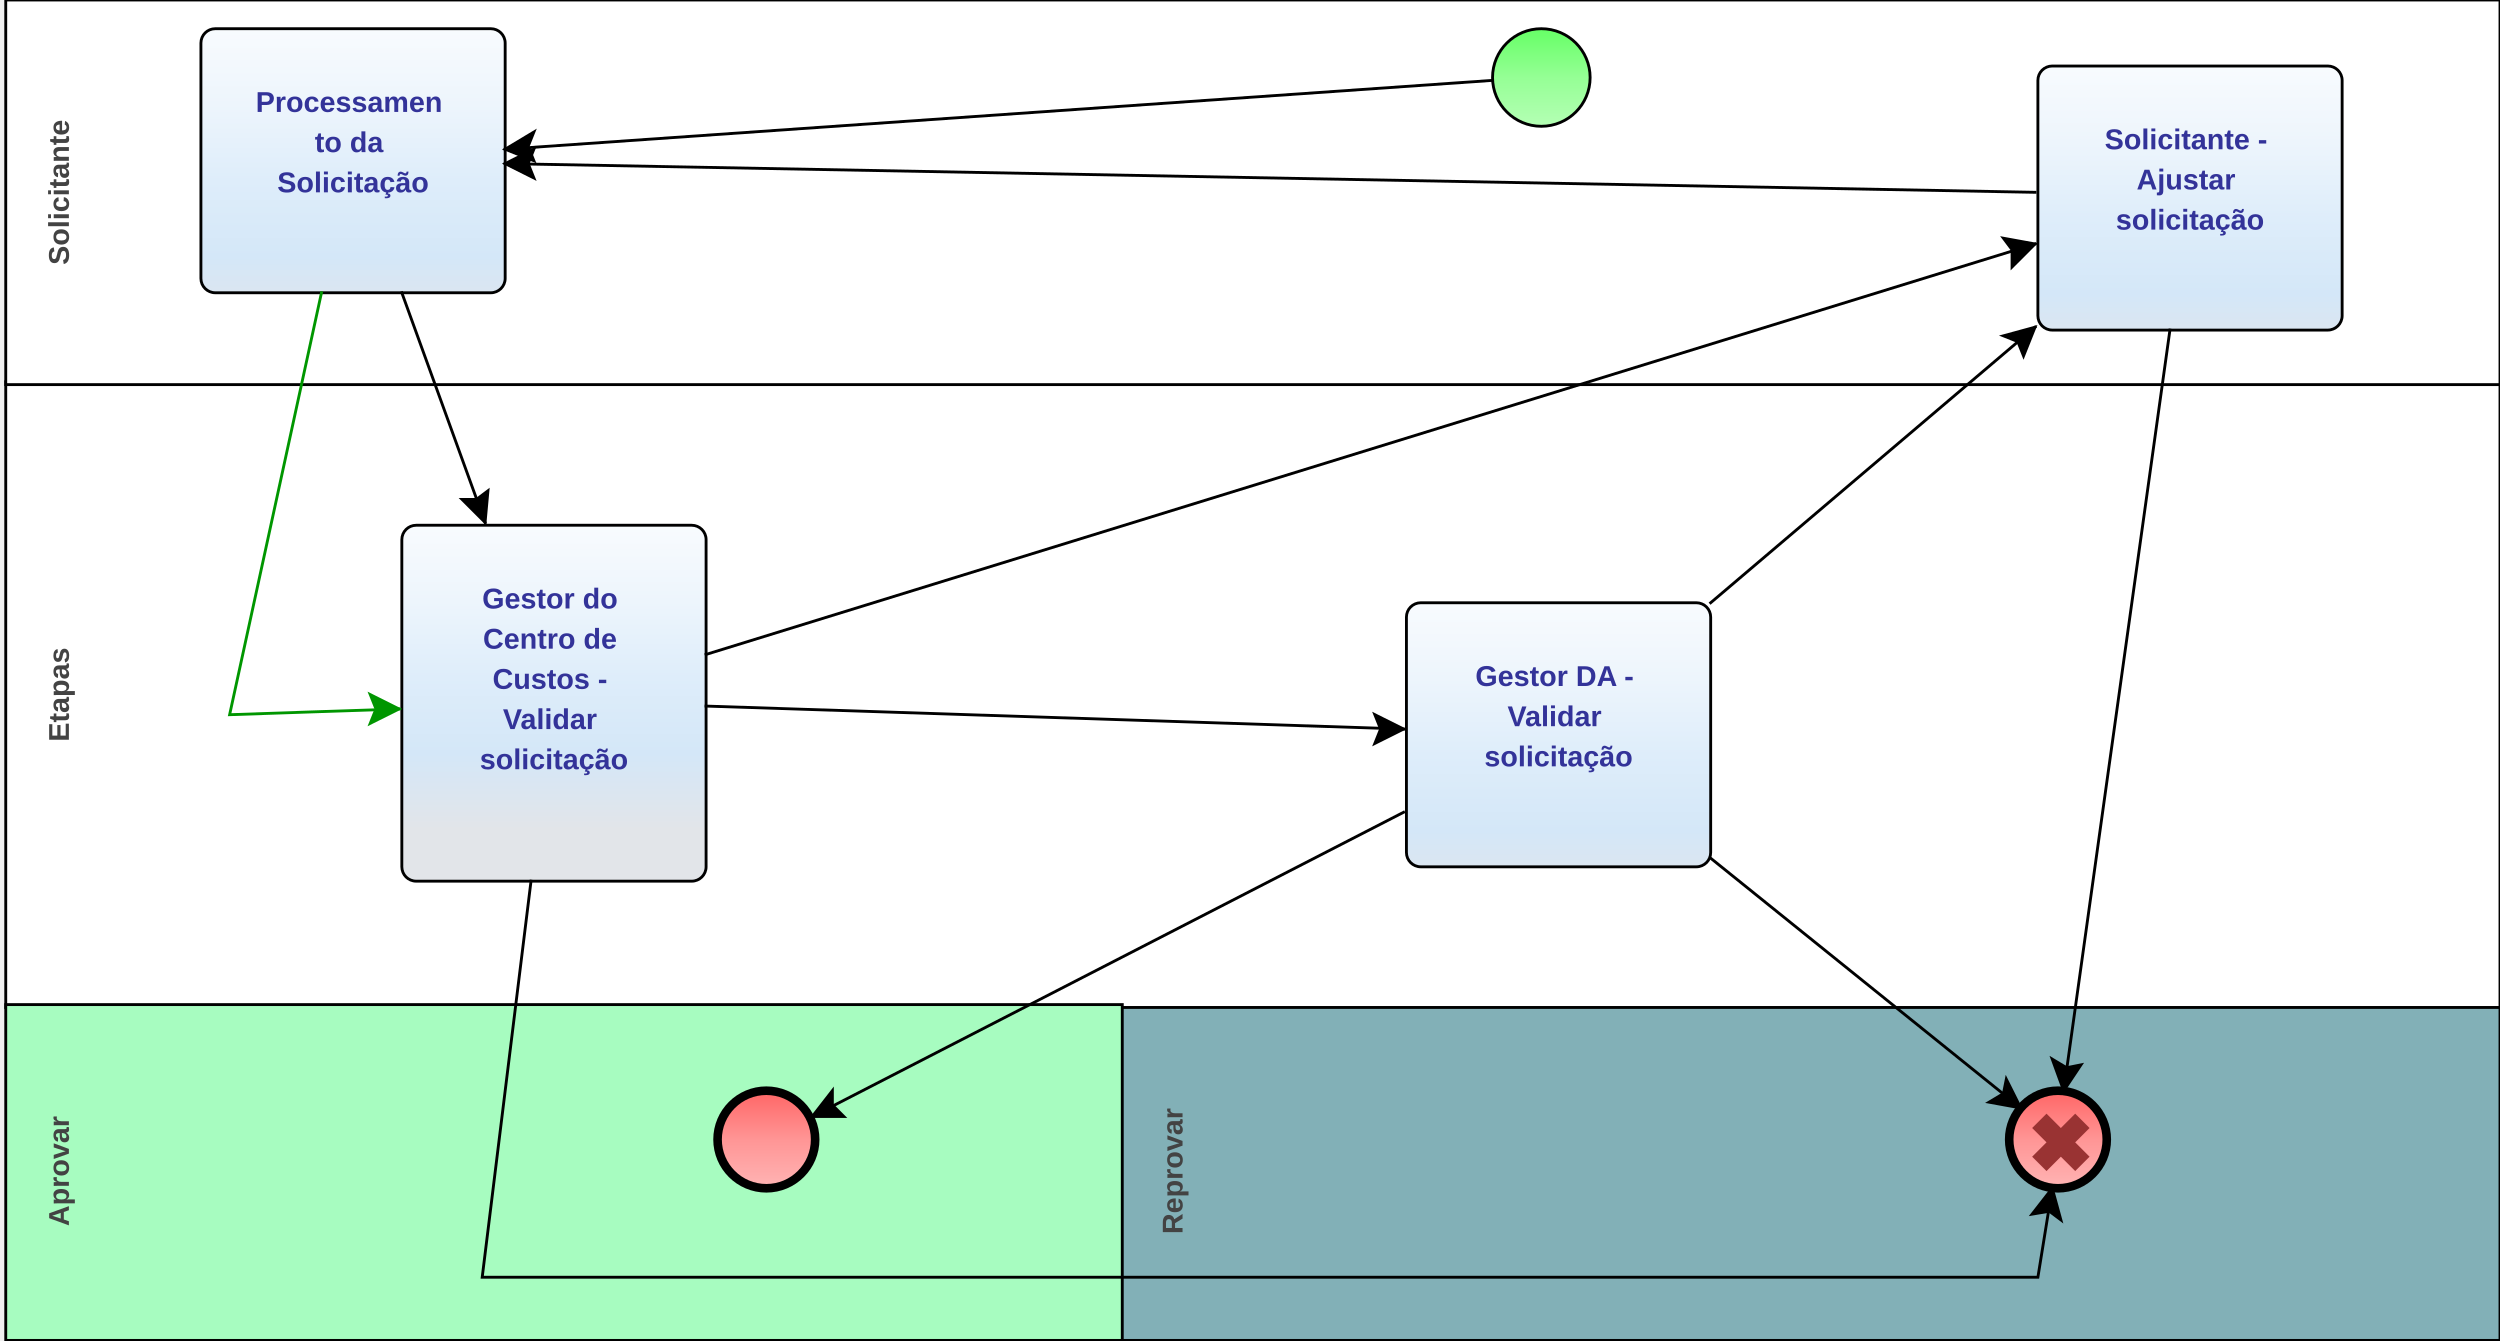
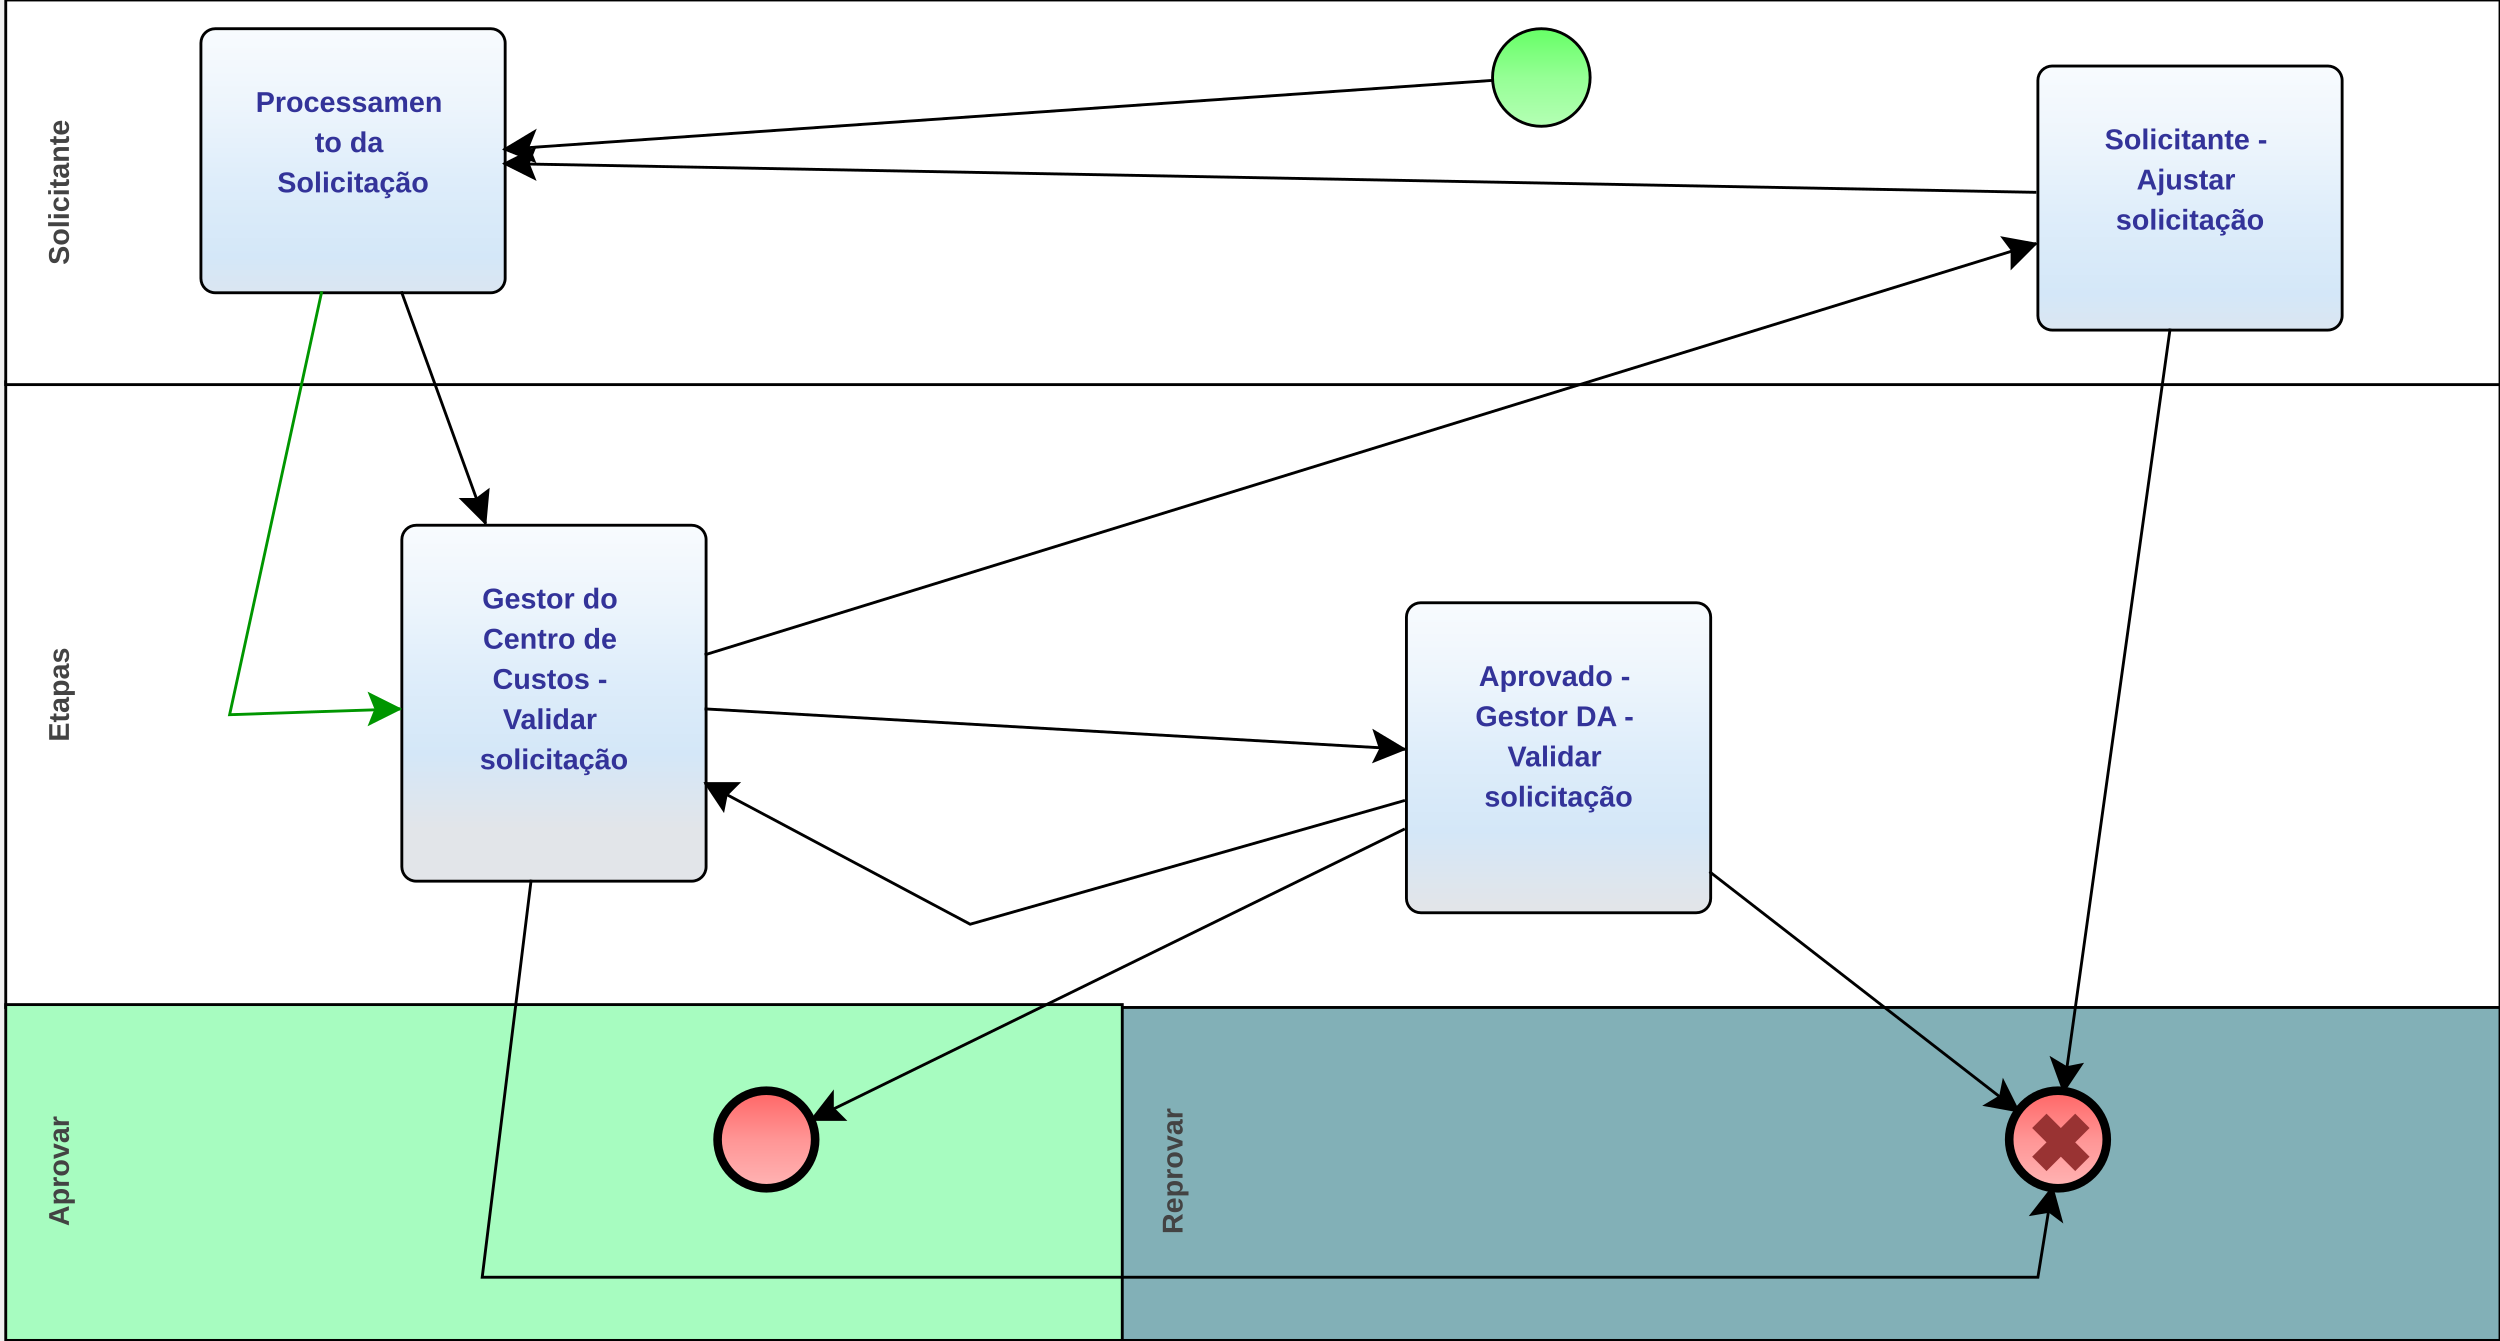
<svg xmlns="http://www.w3.org/2000/svg" xmlns:xlink="http://www.w3.org/1999/xlink" style="stroke-dasharray:none; shape-rendering:auto; font-family:'Arial'; text-rendering:auto; fill-opacity:1; color-interpolation:auto; color-rendering:auto; font-size:12; fill:black; stroke:black; image-rendering:auto; stroke-miterlimit:10; stroke-linecap:square; stroke-linejoin:miter; font-style:normal; stroke-width:1; stroke-dashoffset:0; font-weight:normal; stroke-opacity:1;" contentScriptType="text/ecmascript" preserveAspectRatio="xMidYMid meet" zoomAndPan="magnify" version="1.0" contentStyleType="text/css" xml:xlink="http://www.w3.org/1999/xlink" width="871" height="467">
  <rect x="390" y="350" width="481" height="117" ry="0" rx="0" style="stroke:#000000; fill:#82B0B7" />
  <g componentSequence="4">
    <text x="-408" y="398" transform="rotate(270)" text-anchor="middle" style="font-weight:bold;font-size:10px;stroke:none; fill:#434343">
      <tspan dy="14" x="-408">Reprovar</tspan>
    </text>
  </g>
  <rect x="2" y="133" width="869" height="218" ry="0" rx="0" style="stroke:#000000; fill:#FFFFFF" />
  <g componentSequence="3">
    <text x="-242" y="10" transform="rotate(270)" text-anchor="middle" style="font-weight:bold;font-size:10px;stroke:none; fill:#434343">
      <tspan dy="14" x="-242">Etapas</tspan>
    </text>
  </g>
  <rect x="2" y="350" width="389" height="117" ry="0" rx="0" style="stroke:#000000; fill:#A7FCC0" />
  <g componentSequence="2">
    <text x="-408" y="10" transform="rotate(270)" text-anchor="middle" style="font-weight:bold;font-size:10px;stroke:none; fill:#434343">
      <tspan dy="14" x="-408">Aprovar</tspan>
    </text>
  </g>
  <rect x="2" y="0" width="869" height="134" ry="0" rx="0" style="stroke:#000000; fill:#FFFFFF" />
  <g componentSequence="1">
    <text x="-67" y="10" transform="rotate(270)" text-anchor="middle" style="font-weight:bold;font-size:10px;stroke:none; fill:#434343">
      <tspan dy="14" x="-67">Solicitante</tspan>
    </text>
  </g>
  <g sequence="2">
-     <ellipse cx="537" cy="27" rx="17" ry="17" stroke-width="1" style="fill:url(#linearGradient66FF6696FF96B6FFB6_861208529);" stroke="336633" />
+     <ellipse cx="537" cy="27" rx="17" ry="17" stroke-width="1" style="fill:url(#linearGradient66FF6696FF96B6FFB6_1556078290);" stroke="336633" />
  </g>
  <g sequence="8">
-     <ellipse cx="267" cy="397" rx="17" ry="17" stroke-width="3" style="fill:url(#linearGradientFF6666FF9696FFB6B6_1033050059);" stroke="993333" />
+     <ellipse cx="267" cy="397" rx="17" ry="17" stroke-width="3" style="fill:url(#linearGradientFF6666FF9696FFB6B6_1383611189);" stroke="993333" />
  </g>
  <g sequence="134">
-     <ellipse cx="717" cy="397" rx="17" ry="17" stroke-width="3" style="fill:url(#linearGradientFF6666FF9696FFB6B6_967611553);" stroke="993333" />
+     <ellipse cx="717" cy="397" rx="17" ry="17" stroke-width="3" style="fill:url(#linearGradientFF6666FF9696FFB6B6_1447540130);" stroke="993333" />
  </g>
  <g sequence="134">
    <polygon points=" 708 393 713 388 718 393 723 388 728 393 723 398 728 403 723 408 718 403 713 408 708 403 713 398" style="stroke:none; fill:#993333" />
  </g>
  <g sequence="145">
-     <rect x="140" y="183" width="106" height="124" ry="5" rx="5" style="fill:url(#linearGradientF8FBFEEDF5FCDEEDFAD4E7F8E2E5E9_2091785712);" stroke="191970" />
+     <rect x="140" y="183" width="106" height="124" ry="5" rx="5" style="fill:url(#linearGradientF8FBFEEDF5FCDEEDFAD4E7F8E2E5E9_323301646);" stroke="191970" />
  </g>
  <g componentSequence="145">
    <text x="193" y="198" text-anchor="middle" style="font-weight:bold;font-size:10px;stroke:none; fill:#333399">
      <tspan dy="14" x="193">Gestor do</tspan>
      <tspan dy="14" x="193">Centro de</tspan>
      <tspan dy="14" x="193">Custos -</tspan>
      <tspan dy="14" x="193">Validar</tspan>
      <tspan dy="14" x="193">solicitação</tspan>
    </text>
  </g>
  <g sequence="161">
-     <rect x="490" y="210" width="106" height="92" ry="5" rx="5" style="fill:url(#linearGradientF8FBFEEDF5FCDEEDFAD4E7F8E2E5E9_1745932227);" stroke="191970" />
+     <rect x="490" y="210" width="106" height="108" ry="5" rx="5" style="fill:url(#linearGradientF8FBFEEDF5FCDEEDFAD4E7F8E2E5E9_825111802);" stroke="191970" />
  </g>
  <g componentSequence="161">
    <text x="543" y="225" text-anchor="middle" style="font-weight:bold;font-size:10px;stroke:none; fill:#333399">
+       <tspan dy="14" x="543">Aprovado -</tspan>
      <tspan dy="14" x="543">Gestor DA -</tspan>
      <tspan dy="14" x="543">Validar</tspan>
      <tspan dy="14" x="543">solicitação</tspan>
    </text>
  </g>
  <g sequence="172">
-     <rect x="70" y="10" width="106" height="92" ry="5" rx="5" style="fill:url(#linearGradientF8FBFEEDF5FCDEEDFAD4E7F8E2E5E9_1301848133);" stroke="191970" />
+     <rect x="70" y="10" width="106" height="92" ry="5" rx="5" style="fill:url(#linearGradientF8FBFEEDF5FCDEEDFAD4E7F8E2E5E9_572260473);" stroke="191970" />
  </g>
  <g componentSequence="172">
    <text x="123" y="25" text-anchor="middle" style="font-weight:bold;font-size:10px;stroke:none; fill:#333399">
      <tspan dy="14" x="123">Processamen</tspan>
      <tspan dy="14" x="123">to da</tspan>
      <tspan dy="14" x="123">Solicitação</tspan>
    </text>
  </g>
  <g sequence="180">
-     <rect x="710" y="23" width="106" height="92" ry="5" rx="5" style="fill:url(#linearGradientF8FBFEEDF5FCDEEDFAD4E7F8E2E5E9_281816267);" stroke="191970" />
+     <rect x="710" y="23" width="106" height="92" ry="5" rx="5" style="fill:url(#linearGradientF8FBFEEDF5FCDEEDFAD4E7F8E2E5E9_1235049277);" stroke="191970" />
  </g>
  <g componentSequence="180">
    <text x="763" y="38" text-anchor="middle" style="font-weight:bold;font-size:10px;stroke:none; fill:#333399">
      <tspan dy="14" x="763">Solicitante -</tspan>
      <tspan dy="14" x="763">Ajustar</tspan>
      <tspan dy="14" x="763">solicitação</tspan>
    </text>
  </g>
  <g componentSequence="163">
-     <text x="397" y="336" style="font-size:10px;font-weight:none;stroke:none; fill:#333399" text-anchor="left" />
+     <text x="397" y="339" style="font-size:10px;font-weight:none;stroke:none; fill:#333399" text-anchor="left" />
  </g>
  <g componentSequence="166">
    <text x="358" y="40" style="font-size:10px;font-weight:none;stroke:none; fill:#333399" text-anchor="left" />
  </g>
  <g componentSequence="184">
    <text x="453" y="62" style="font-size:10px;font-weight:none;stroke:none; fill:#333399" text-anchor="left" />
  </g>
  <g componentSequence="187">
    <text x="165" y="142" style="font-size:10px;font-weight:none;stroke:none; fill:#333399" text-anchor="left" />
  </g>
-   <g componentSequence="188">
-     <text x="663" y="162" style="font-size:10px;font-weight:none;stroke:none; fill:#333399" text-anchor="left" />
-   </g>
  <g componentSequence="189">
-     <text x="378" y="250" style="font-size:10px;font-weight:none;stroke:none; fill:#333399" text-anchor="left" />
+     <text x="378" y="254" style="font-size:10px;font-weight:none;stroke:none; fill:#333399" text-anchor="left" />
  </g>
  <g componentSequence="190">
    <text x="488" y="157" style="font-size:10px;font-weight:none;stroke:none; fill:#333399" text-anchor="left" />
  </g>
  <g componentSequence="191">
    <text x="748" y="247" style="font-size:10px;font-weight:none;stroke:none; fill:#333399" text-anchor="left" />
  </g>
  <g componentSequence="192">
    <text x="100" y="204" style="font-size:10px;font-weight:none;stroke:none; fill:#333399" text-anchor="left" />
  </g>
  <g componentSequence="193">
-     <text x="658" y="341" style="font-size:10px;font-weight:none;stroke:none; fill:#333399" text-anchor="left" />
+     <text x="658" y="344" style="font-size:10px;font-weight:none;stroke:none; fill:#333399" text-anchor="left" />
  </g>
  <g componentSequence="194">
    <text x="395" y="445" style="font-size:10px;font-weight:none;stroke:none; fill:#333399" text-anchor="left" />
  </g>
+   <g componentSequence="195">
+     <text x="373" y="315" style="font-size:10px;font-weight:none;stroke:none; fill:#333399" text-anchor="left" />
+   </g>
  <path style="fill:none; stroke:#000000;stroke-width:1" d="M520.0 28.0 L176.0 52.0" />
  <polygon style="fill:#000000; stroke:#000000;" points=" 186 56 176 52 186 46 184 51" />
-   <path style="fill:none; stroke:#000000;stroke-width:1" d="M489.0 283.0 L283.0 389.0" />
-   <polygon style="fill:#000000; stroke:#000000;" points=" 294 389 283 389 290 380 290 385" />
+   <path style="fill:none; stroke:#000000;stroke-width:1" d="M489.0 289.0 L283.0 390.0" />
+   <polygon style="fill:#000000; stroke:#000000;" points=" 294 390 283 390 290 381 290 386" />
  <path style="fill:none; stroke:#000000;stroke-width:1" d="M756.0 115.0 L719.0 380.0" />
  <polygon style="fill:#000000; stroke:#000000;" points=" 725 371 719 380 715 369 720 372" />
-   <path style="fill:none; stroke:#000000;stroke-width:1" d="M596.0 299.0 L704.0 386.0" />
-   <polygon style="fill:#000000; stroke:#000000;" points=" 699 376 704 386 693 384 698 381" />
+   <path style="fill:none; stroke:#000000;stroke-width:1" d="M596.0 304.0 L703.0 387.0" />
+   <polygon style="fill:#000000; stroke:#000000;" points=" 698 377 703 387 692 385 697 382" />
  <path style="fill:none; stroke:#000000;stroke-width:1" d="M185.0 307.0 L168.0 445.0 L710.0 445.0 L715.0 414.0" />
  <polygon style="fill:#000000; stroke:#000000;" points=" 708 423 715 414 718 425 714 422" />
-   <path style="fill:none; stroke:#000000;stroke-width:1" d="M246.0 246.0 L489.0 254.0" />
-   <polygon style="fill:#000000; stroke:#000000;" points=" 479 249 489 254 479 259 481 254" />
+   <path style="fill:none; stroke:#000000;stroke-width:1" d="M246.0 247.0 L489.0 261.0" />
+   <polygon style="fill:#000000; stroke:#000000;" points=" 479 255 489 261 479 265 481 261" />
  <path style="fill:none; stroke:#000000;stroke-width:1" d="M246.0 228.0 L709.0 85.0" />
  <polygon style="fill:#000000; stroke:#000000;" points=" 698 83 709 85 701 93 701 87" />
  <path style="fill:none; stroke:#000000;stroke-width:1" d="M140.0 102.0 L169.0 182.0" />
  <polygon style="fill:#000000; stroke:#000000;" points=" 170 171 169 182 161 174 166 174" />
  <path style="fill:none; stroke:#009600;stroke-width:1" d="M112.0 102.0 L80.0 249.0 L139.0 247.0" />
  <polygon style="fill:#009600; stroke:#009600;" points=" 129 242 139 247 129 252 131 247" />
-   <path style="fill:none; stroke:#000000;stroke-width:1" d="M596.0 210.0 L709.0 114.0" />
-   <polygon style="fill:#000000; stroke:#000000;" points=" 698 117 709 114 705 124 703 119" />
+   <path style="fill:none; stroke:#000000;stroke-width:1" d="M489.0 279.0 L338.0 322.0 L246.0 273.0" />
+   <polygon style="fill:#000000; stroke:#000000;" points=" 252 282 246 273 257 273 253 277" />
  <path style="fill:none; stroke:#000000;stroke-width:1" d="M709.0 67.0 L176.0 57.0" />
  <polygon style="fill:#000000; stroke:#000000;" points=" 186 62 176 57 186 52 184 57" />
  <defs>
-     <linearGradient xlink:href="#linearGradient66FF6696FF96B6FFB6" id="linearGradient66FF6696FF96B6FFB6_861208529" x1="0" y1="10.0" x2="0" y2="45.0" gradientUnits="userSpaceOnUse" xlink:type="simple" xlink:actuate="onLoad" xlink:show="other" />
+     <linearGradient xlink:href="#linearGradient66FF6696FF96B6FFB6" id="linearGradient66FF6696FF96B6FFB6_1556078290" x1="0" y1="10.0" x2="0" y2="45.0" gradientUnits="userSpaceOnUse" xlink:type="simple" xlink:actuate="onLoad" xlink:show="other" />
    <linearGradient id="linearGradient66FF6696FF96B6FFB6">
      <stop style="stop-color:#66FF66;stop-opacity:1;" offset="0.0" id="stop66FF66" />
      <stop style="stop-color:#96FF96;stop-opacity:1;" offset="0.5" id="stop96FF96" />
      <stop style="stop-color:#B6FFB6;stop-opacity:1;" offset="1.0" id="stopB6FFB6" />
    </linearGradient>
-     <linearGradient xlink:href="#linearGradientFF6666FF9696FFB6B6" id="linearGradientFF6666FF9696FFB6B6_1033050059" x1="0" y1="380.0" x2="0" y2="415.0" gradientUnits="userSpaceOnUse" xlink:type="simple" xlink:actuate="onLoad" xlink:show="other" />
+     <linearGradient xlink:href="#linearGradientFF6666FF9696FFB6B6" id="linearGradientFF6666FF9696FFB6B6_1383611189" x1="0" y1="380.0" x2="0" y2="415.0" gradientUnits="userSpaceOnUse" xlink:type="simple" xlink:actuate="onLoad" xlink:show="other" />
    <linearGradient id="linearGradientFF6666FF9696FFB6B6">
      <stop style="stop-color:#FF6666;stop-opacity:1;" offset="0.0" id="stopFF6666" />
      <stop style="stop-color:#FF9696;stop-opacity:1;" offset="0.5" id="stopFF9696" />
      <stop style="stop-color:#FFB6B6;stop-opacity:1;" offset="1.0" id="stopFFB6B6" />
    </linearGradient>
-     <linearGradient xlink:href="#linearGradientFF6666FF9696FFB6B6" id="linearGradientFF6666FF9696FFB6B6_967611553" x1="0" y1="380.0" x2="0" y2="415.0" gradientUnits="userSpaceOnUse" xlink:type="simple" xlink:actuate="onLoad" xlink:show="other" />
-     <linearGradient xlink:href="#linearGradientF8FBFEEDF5FCDEEDFAD4E7F8E2E5E9" id="linearGradientF8FBFEEDF5FCDEEDFAD4E7F8E2E5E9_2091785712" x1="0" y1="183.0" x2="0" y2="289.0" gradientUnits="userSpaceOnUse" xlink:type="simple" xlink:actuate="onLoad" xlink:show="other" />
+     <linearGradient xlink:href="#linearGradientFF6666FF9696FFB6B6" id="linearGradientFF6666FF9696FFB6B6_1447540130" x1="0" y1="380.0" x2="0" y2="415.0" gradientUnits="userSpaceOnUse" xlink:type="simple" xlink:actuate="onLoad" xlink:show="other" />
+     <linearGradient xlink:href="#linearGradientF8FBFEEDF5FCDEEDFAD4E7F8E2E5E9" id="linearGradientF8FBFEEDF5FCDEEDFAD4E7F8E2E5E9_323301646" x1="0" y1="183.0" x2="0" y2="289.0" gradientUnits="userSpaceOnUse" xlink:type="simple" xlink:actuate="onLoad" xlink:show="other" />
    <linearGradient id="linearGradientF8FBFEEDF5FCDEEDFAD4E7F8E2E5E9">
      <stop style="stop-color:#F8FBFE;stop-opacity:1;" offset="0.0" id="stopF8FBFE" />
      <stop style="stop-color:#EDF5FC;stop-opacity:1;" offset="0.25" id="stopEDF5FC" />
      <stop style="stop-color:#DEEDFA;stop-opacity:1;" offset="0.5" id="stopDEEDFA" />
      <stop style="stop-color:#D4E7F8;stop-opacity:1;" offset="0.75" id="stopD4E7F8" />
      <stop style="stop-color:#E2E5E9;stop-opacity:1;" offset="1.0" id="stopE2E5E9" />
    </linearGradient>
-     <linearGradient xlink:href="#linearGradientF8FBFEEDF5FCDEEDFAD4E7F8E2E5E9" id="linearGradientF8FBFEEDF5FCDEEDFAD4E7F8E2E5E9_1745932227" x1="0" y1="210.0" x2="0" y2="316.0" gradientUnits="userSpaceOnUse" xlink:type="simple" xlink:actuate="onLoad" xlink:show="other" />
-     <linearGradient xlink:href="#linearGradientF8FBFEEDF5FCDEEDFAD4E7F8E2E5E9" id="linearGradientF8FBFEEDF5FCDEEDFAD4E7F8E2E5E9_1301848133" x1="0" y1="10.0" x2="0" y2="116.0" gradientUnits="userSpaceOnUse" xlink:type="simple" xlink:actuate="onLoad" xlink:show="other" />
-     <linearGradient xlink:href="#linearGradientF8FBFEEDF5FCDEEDFAD4E7F8E2E5E9" id="linearGradientF8FBFEEDF5FCDEEDFAD4E7F8E2E5E9_281816267" x1="0" y1="23.0" x2="0" y2="129.0" gradientUnits="userSpaceOnUse" xlink:type="simple" xlink:actuate="onLoad" xlink:show="other" />
+     <linearGradient xlink:href="#linearGradientF8FBFEEDF5FCDEEDFAD4E7F8E2E5E9" id="linearGradientF8FBFEEDF5FCDEEDFAD4E7F8E2E5E9_825111802" x1="0" y1="210.0" x2="0" y2="316.0" gradientUnits="userSpaceOnUse" xlink:type="simple" xlink:actuate="onLoad" xlink:show="other" />
+     <linearGradient xlink:href="#linearGradientF8FBFEEDF5FCDEEDFAD4E7F8E2E5E9" id="linearGradientF8FBFEEDF5FCDEEDFAD4E7F8E2E5E9_572260473" x1="0" y1="10.0" x2="0" y2="116.0" gradientUnits="userSpaceOnUse" xlink:type="simple" xlink:actuate="onLoad" xlink:show="other" />
+     <linearGradient xlink:href="#linearGradientF8FBFEEDF5FCDEEDFAD4E7F8E2E5E9" id="linearGradientF8FBFEEDF5FCDEEDFAD4E7F8E2E5E9_1235049277" x1="0" y1="23.0" x2="0" y2="129.0" gradientUnits="userSpaceOnUse" xlink:type="simple" xlink:actuate="onLoad" xlink:show="other" />
  </defs>
</svg>
